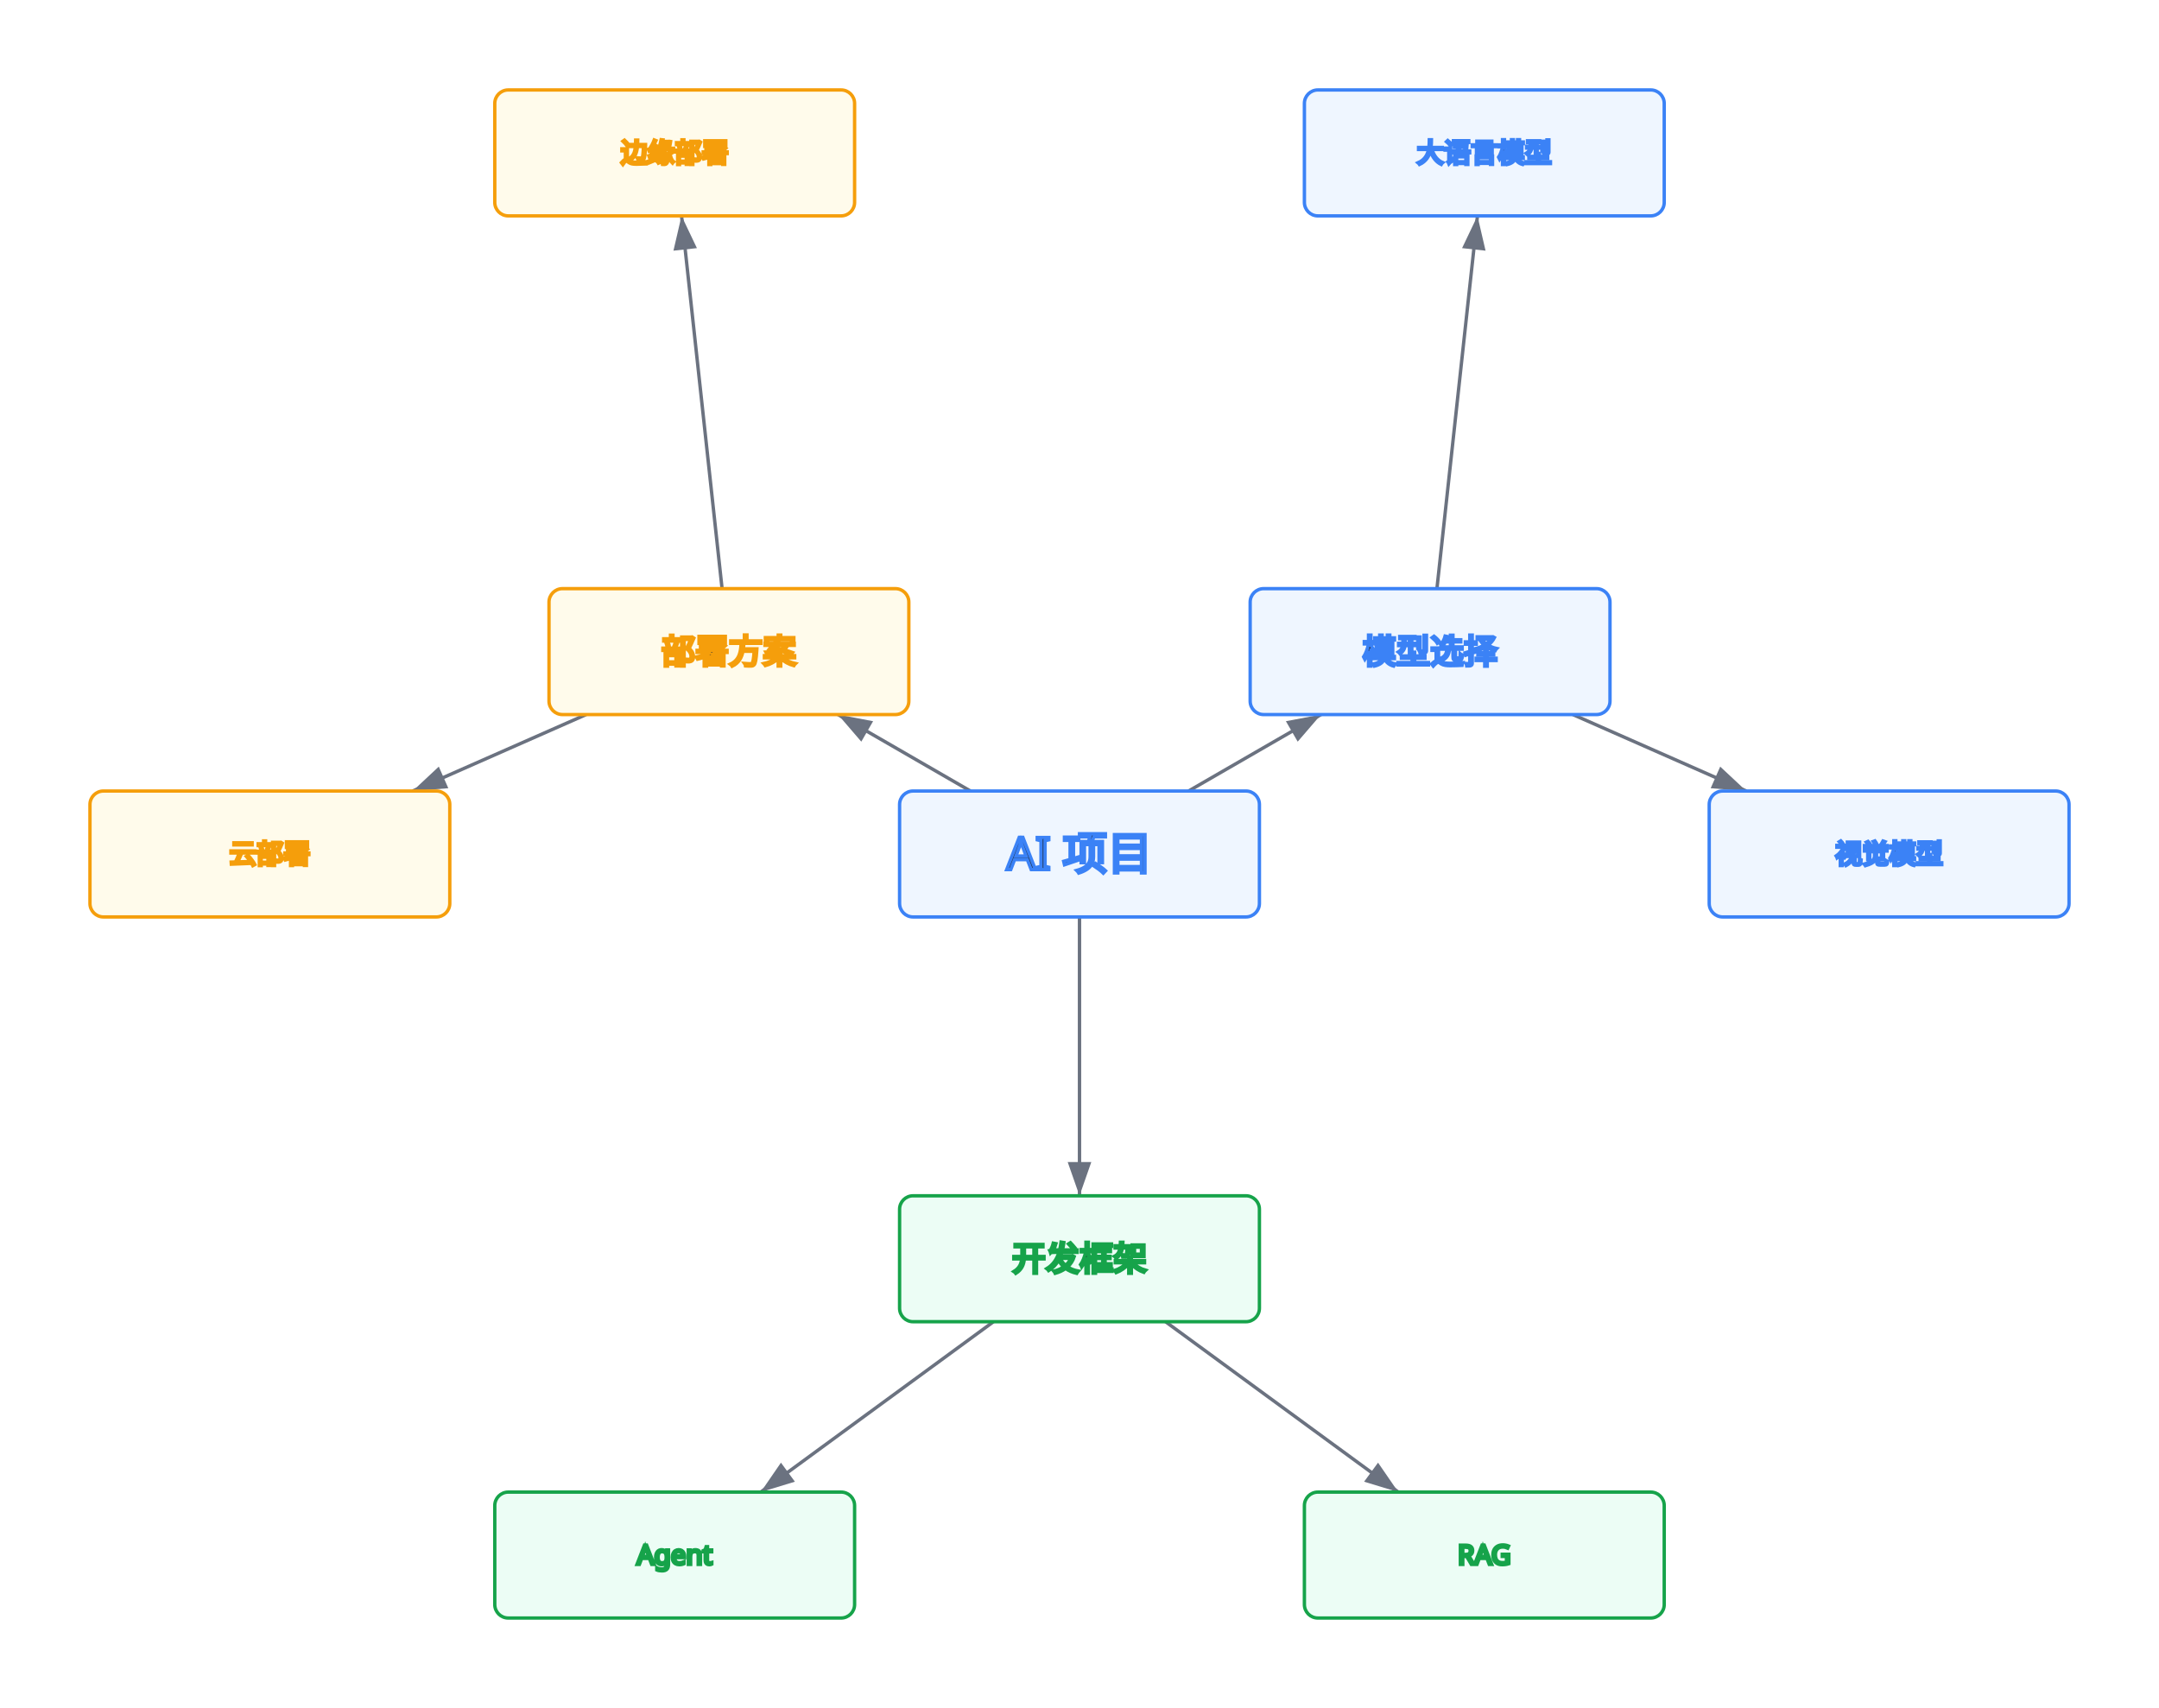
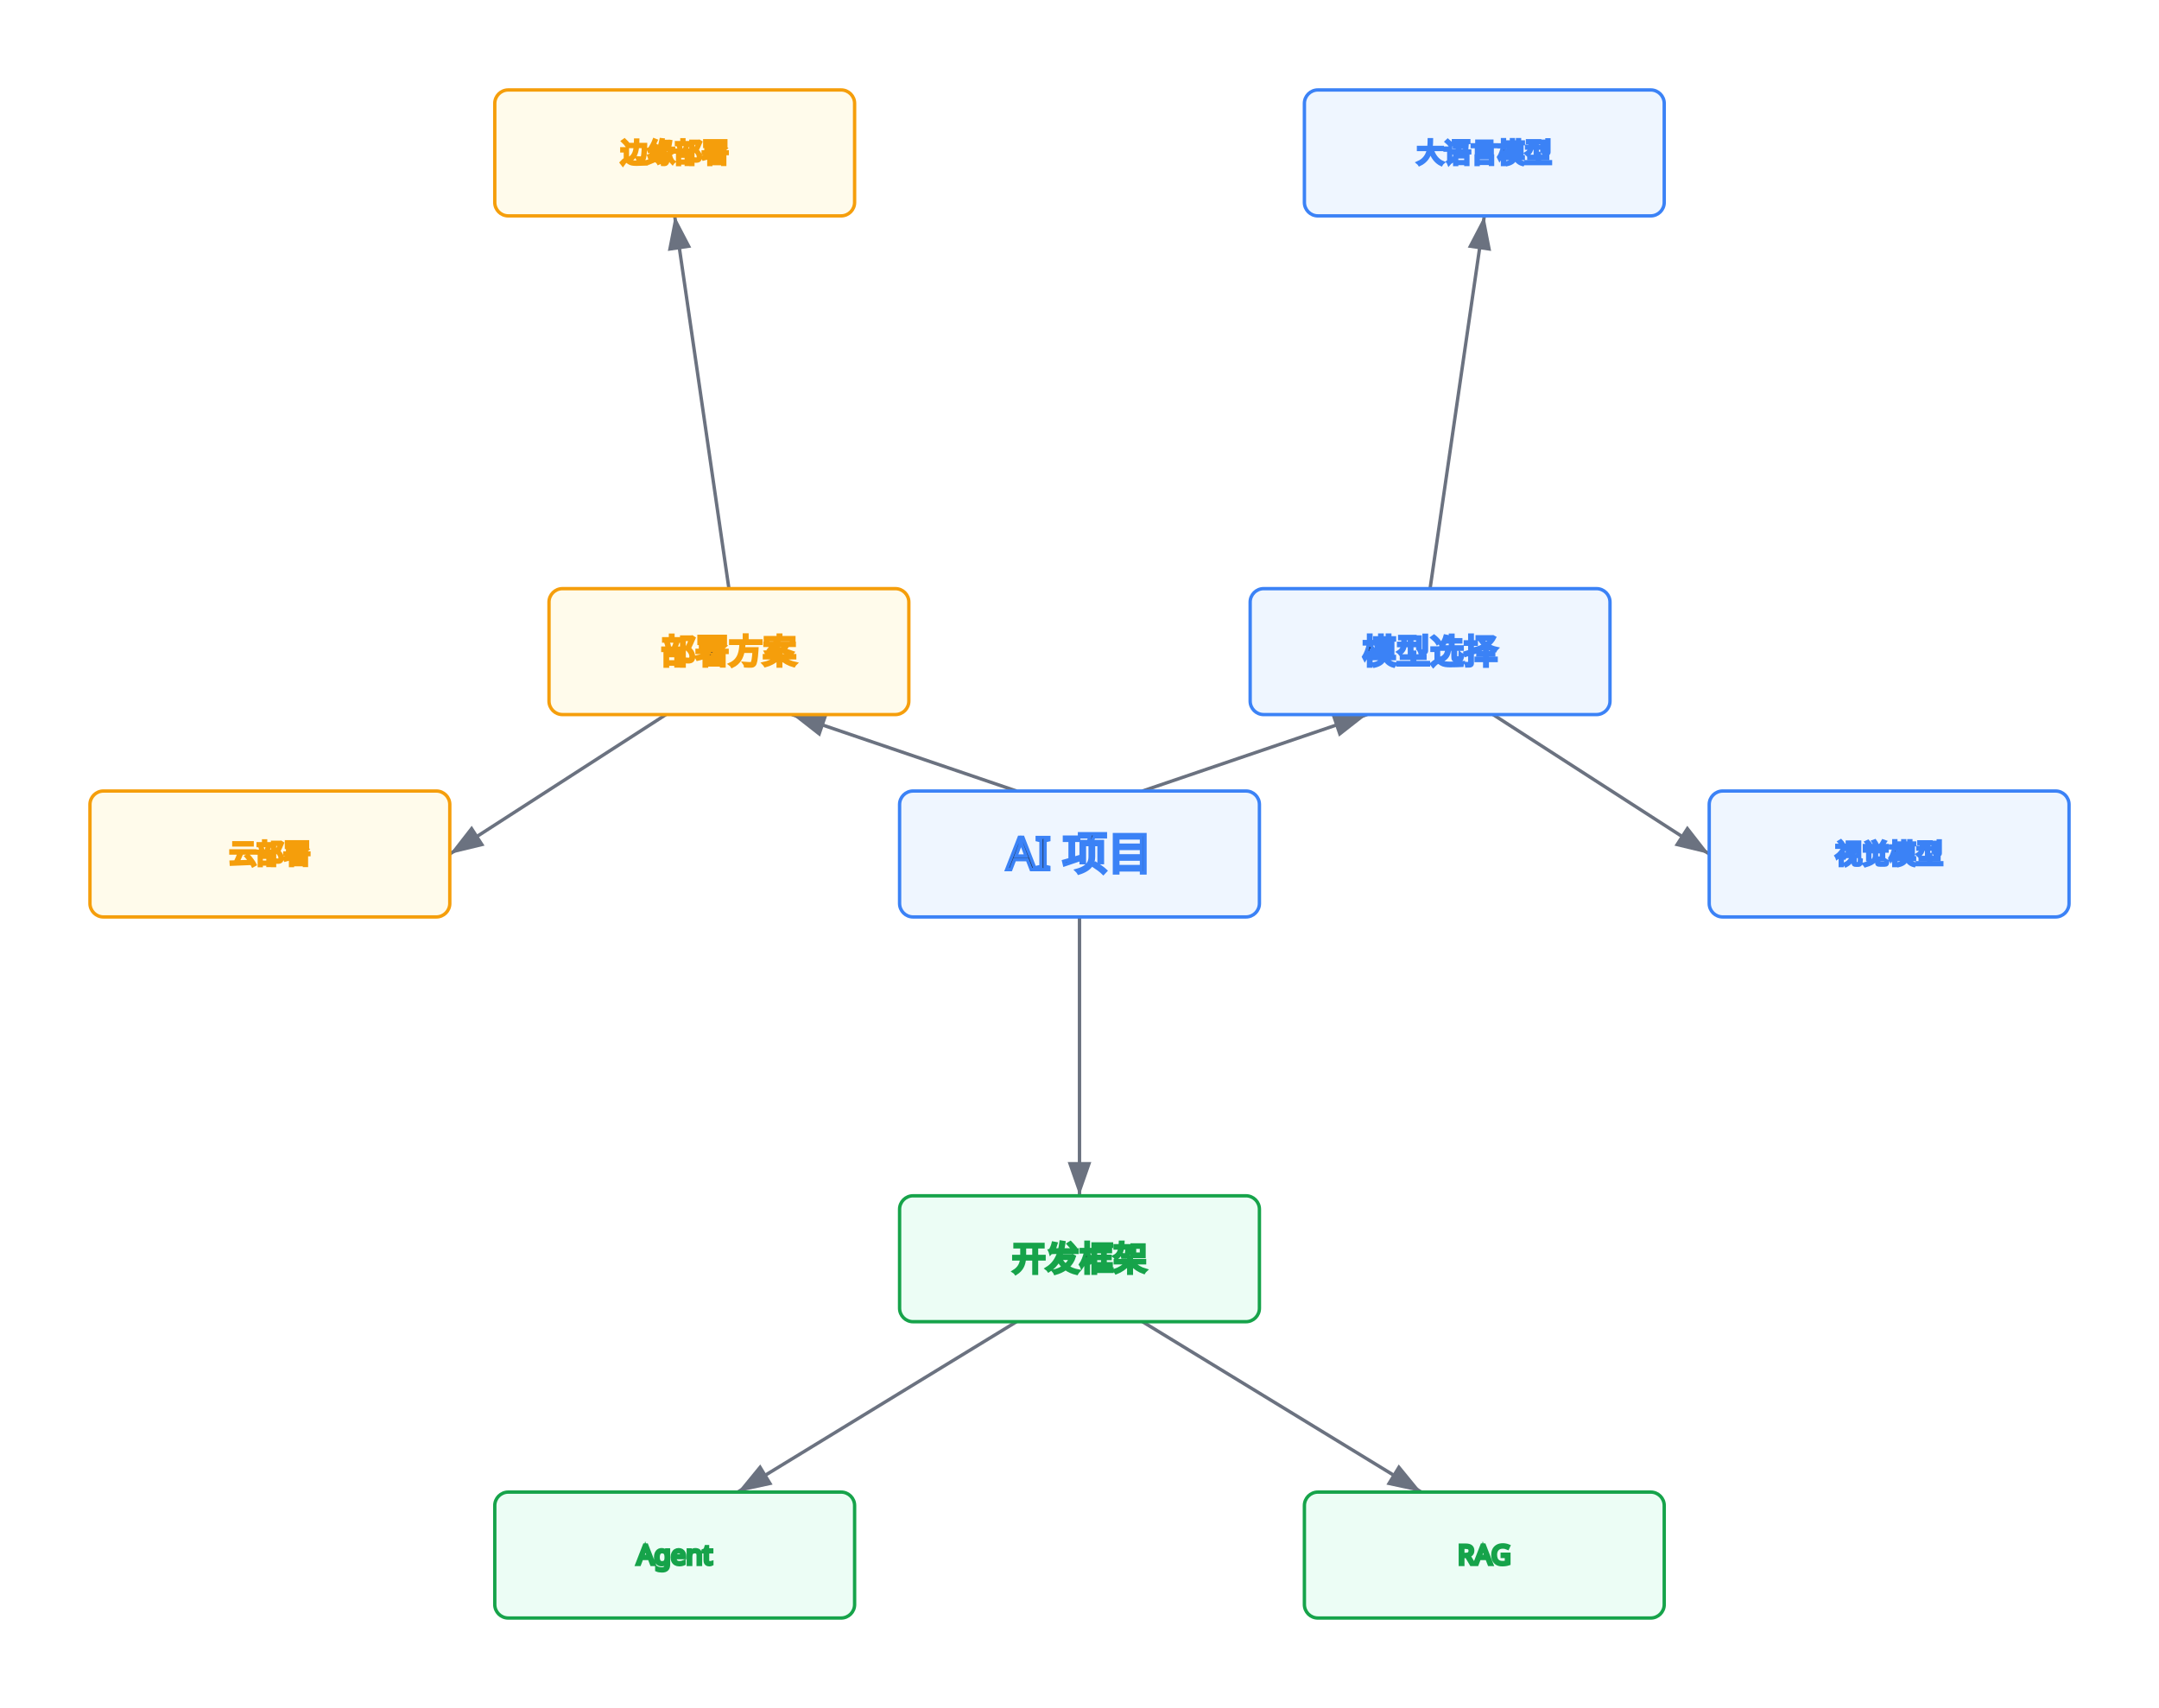
<svg xmlns="http://www.w3.org/2000/svg" width="960" height="759.538" viewBox="0 0 960 759.538">
  <defs>
    <marker id="arrowhead" markerWidth="10" markerHeight="7" refX="10" refY="3.5" orient="auto">
      <polygon points="0 0, 10 3.5, 0 7" fill="#6b7280" />
    </marker>
    <marker id="arrowhead-purple" markerWidth="10" markerHeight="7" refX="10" refY="3.5" orient="auto">
      <polygon points="0 0, 10 3.5, 0 7" fill="#7c3aed" />
    </marker>
  </defs>
  <rect x="0" y="0" width="960" height="759.538" fill="#ffffff" />
  <g class="lgdl-edge">
-     <path d="M 528.497,351.769 L 587.387,317.769" fill="none" stroke="#6b7280" stroke-width="1.5" marker-end="url(#arrowhead)" />
+     <path d="M 508,351.769 L 607.885,317.769" fill="none" stroke="#6b7280" stroke-width="1.5" marker-end="url(#arrowhead)" />
  </g>
  <g class="lgdl-edge">
    <path d="M 480,407.769 L 480,531.769" fill="none" stroke="#6b7280" stroke-width="1.5" marker-end="url(#arrowhead)" />
  </g>
  <g class="lgdl-edge">
-     <path d="M 431.503,351.769 L 372.613,317.769" fill="none" stroke="#6b7280" stroke-width="1.5" marker-end="url(#arrowhead)" />
+     <path d="M 452,351.769 L 352.115,317.769" fill="none" stroke="#6b7280" stroke-width="1.5" marker-end="url(#arrowhead)" />
  </g>
  <g class="lgdl-edge">
-     <path d="M 638.929,261.769 L 656.955,96" fill="none" stroke="#6b7280" stroke-width="1.5" marker-end="url(#arrowhead)" />
+     <path d="M 635.885,261.769 L 660,96" fill="none" stroke="#6b7280" stroke-width="1.5" marker-end="url(#arrowhead)" />
  </g>
  <g class="lgdl-edge">
-     <path d="M 699.387,317.769 L 776.497,351.769" fill="none" stroke="#6b7280" stroke-width="1.5" marker-end="url(#arrowhead)" />
+     <path d="M 663.885,317.769 L 760,379.769" fill="none" stroke="#6b7280" stroke-width="1.5" marker-end="url(#arrowhead)" />
  </g>
  <g class="lgdl-edge">
-     <path d="M 518.249,587.769 L 621.751,663.538" fill="none" stroke="#6b7280" stroke-width="1.5" marker-end="url(#arrowhead)" />
+     <path d="M 508,587.769 L 632,663.538" fill="none" stroke="#6b7280" stroke-width="1.5" marker-end="url(#arrowhead)" />
  </g>
  <g class="lgdl-edge">
-     <path d="M 441.751,587.769 L 338.249,663.538" fill="none" stroke="#6b7280" stroke-width="1.5" marker-end="url(#arrowhead)" />
+     <path d="M 452,587.769 L 328,663.538" fill="none" stroke="#6b7280" stroke-width="1.5" marker-end="url(#arrowhead)" />
  </g>
  <g class="lgdl-edge">
-     <path d="M 260.613,317.769 L 183.503,351.769" fill="none" stroke="#6b7280" stroke-width="1.5" marker-end="url(#arrowhead)" />
+     <path d="M 296.115,317.769 L 200,379.769" fill="none" stroke="#6b7280" stroke-width="1.5" marker-end="url(#arrowhead)" />
  </g>
  <g class="lgdl-edge">
-     <path d="M 321.071,261.769 L 303.045,96" fill="none" stroke="#6b7280" stroke-width="1.5" marker-end="url(#arrowhead)" />
+     <path d="M 324.115,261.769 L 300,96" fill="none" stroke="#6b7280" stroke-width="1.5" marker-end="url(#arrowhead)" />
  </g>
  <g class="lgdl-node" fill="#eff6ff" stroke="#3b82f6" stroke-width="1.5">
    <rect x="400" y="351.769" width="160" height="56" rx="6" ry="6" />
    <text x="480" y="379.769" font-family="'Segoe UI', 'PingFang SC', 'Microsoft YaHei', sans-serif" font-size="20" fill="#1f2937" text-anchor="middle" dominant-baseline="middle">AI 项目</text>
  </g>
  <g class="lgdl-node" fill="#eff6ff" stroke="#3b82f6" stroke-width="1.5">
    <rect x="555.885" y="261.769" width="160" height="56" rx="6" ry="6" />
    <text x="635.885" y="289.769" font-family="'Segoe UI', 'PingFang SC', 'Microsoft YaHei', sans-serif" font-size="15" fill="#1f2937" text-anchor="middle" dominant-baseline="middle">模型选择</text>
  </g>
  <g class="lgdl-node" fill="#ecfdf5" stroke="#16a34a" stroke-width="1.5">
    <rect x="400" y="531.769" width="160" height="56" rx="6" ry="6" />
    <text x="480" y="559.769" font-family="'Segoe UI', 'PingFang SC', 'Microsoft YaHei', sans-serif" font-size="15" fill="#1f2937" text-anchor="middle" dominant-baseline="middle">开发框架</text>
  </g>
  <g class="lgdl-node" fill="#fffbeb" stroke="#f59e0b" stroke-width="1.5">
    <rect x="244.115" y="261.769" width="160" height="56" rx="6" ry="6" />
    <text x="324.115" y="289.769" font-family="'Segoe UI', 'PingFang SC', 'Microsoft YaHei', sans-serif" font-size="15" fill="#1f2937" text-anchor="middle" dominant-baseline="middle">部署方案</text>
  </g>
  <g class="lgdl-node" fill="#eff6ff" stroke="#3b82f6" stroke-width="1.5">
    <rect x="580" y="40" width="160" height="56" rx="6" ry="6" />
    <text x="660" y="68" font-family="'Segoe UI', 'PingFang SC', 'Microsoft YaHei', sans-serif" font-size="12" fill="#1f2937" text-anchor="middle" dominant-baseline="middle">大语言模型</text>
  </g>
  <g class="lgdl-node" fill="#eff6ff" stroke="#3b82f6" stroke-width="1.5">
    <rect x="760" y="351.769" width="160" height="56" rx="6" ry="6" />
    <text x="840" y="379.769" font-family="'Segoe UI', 'PingFang SC', 'Microsoft YaHei', sans-serif" font-size="12" fill="#1f2937" text-anchor="middle" dominant-baseline="middle">视觉模型</text>
  </g>
  <g class="lgdl-node" fill="#ecfdf5" stroke="#16a34a" stroke-width="1.5">
    <rect x="580" y="663.538" width="160" height="56" rx="6" ry="6" />
    <text x="660" y="691.538" font-family="'Segoe UI', 'PingFang SC', 'Microsoft YaHei', sans-serif" font-size="12" fill="#1f2937" text-anchor="middle" dominant-baseline="middle">RAG</text>
  </g>
  <g class="lgdl-node" fill="#ecfdf5" stroke="#16a34a" stroke-width="1.5">
    <rect x="220" y="663.538" width="160" height="56" rx="6" ry="6" />
    <text x="300" y="691.538" font-family="'Segoe UI', 'PingFang SC', 'Microsoft YaHei', sans-serif" font-size="12" fill="#1f2937" text-anchor="middle" dominant-baseline="middle">Agent</text>
  </g>
  <g class="lgdl-node" fill="#fffbeb" stroke="#f59e0b" stroke-width="1.5">
    <rect x="40" y="351.769" width="160" height="56" rx="6" ry="6" />
    <text x="120" y="379.769" font-family="'Segoe UI', 'PingFang SC', 'Microsoft YaHei', sans-serif" font-size="12" fill="#1f2937" text-anchor="middle" dominant-baseline="middle">云部署</text>
  </g>
  <g class="lgdl-node" fill="#fffbeb" stroke="#f59e0b" stroke-width="1.5">
    <rect x="220" y="40" width="160" height="56" rx="6" ry="6" />
    <text x="300" y="68" font-family="'Segoe UI', 'PingFang SC', 'Microsoft YaHei', sans-serif" font-size="12" fill="#1f2937" text-anchor="middle" dominant-baseline="middle">边缘部署</text>
  </g>
</svg>
